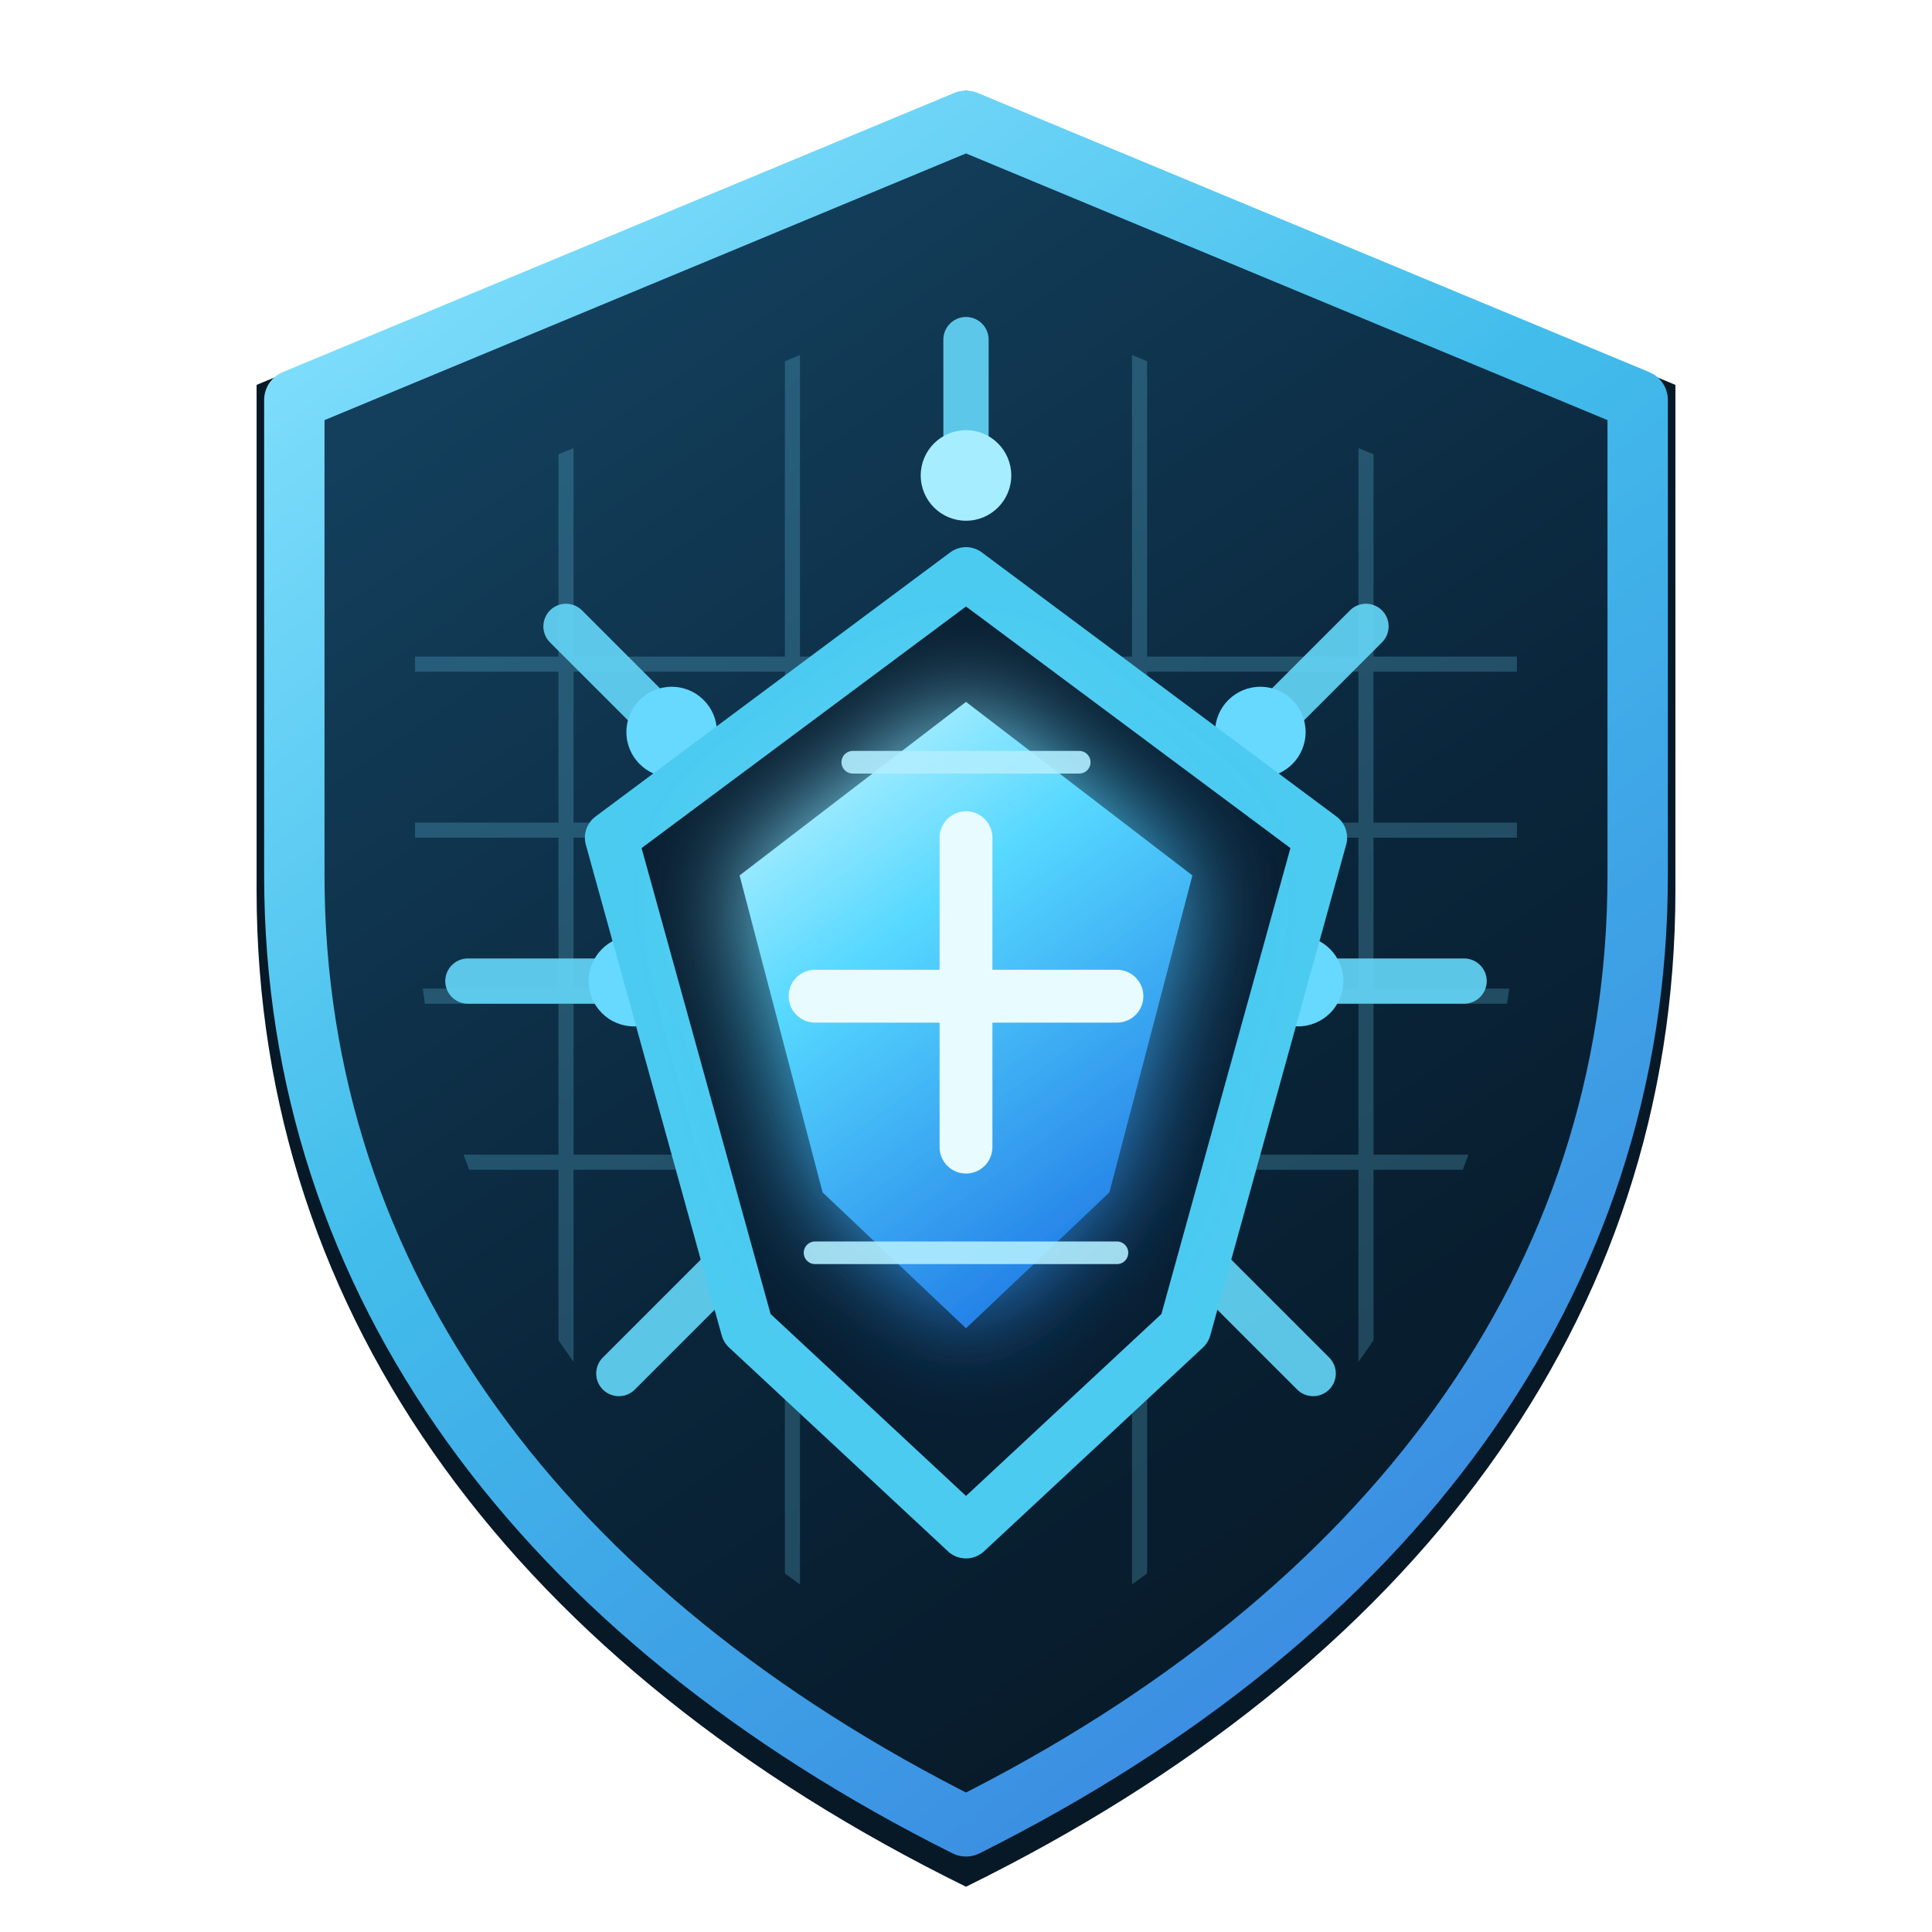
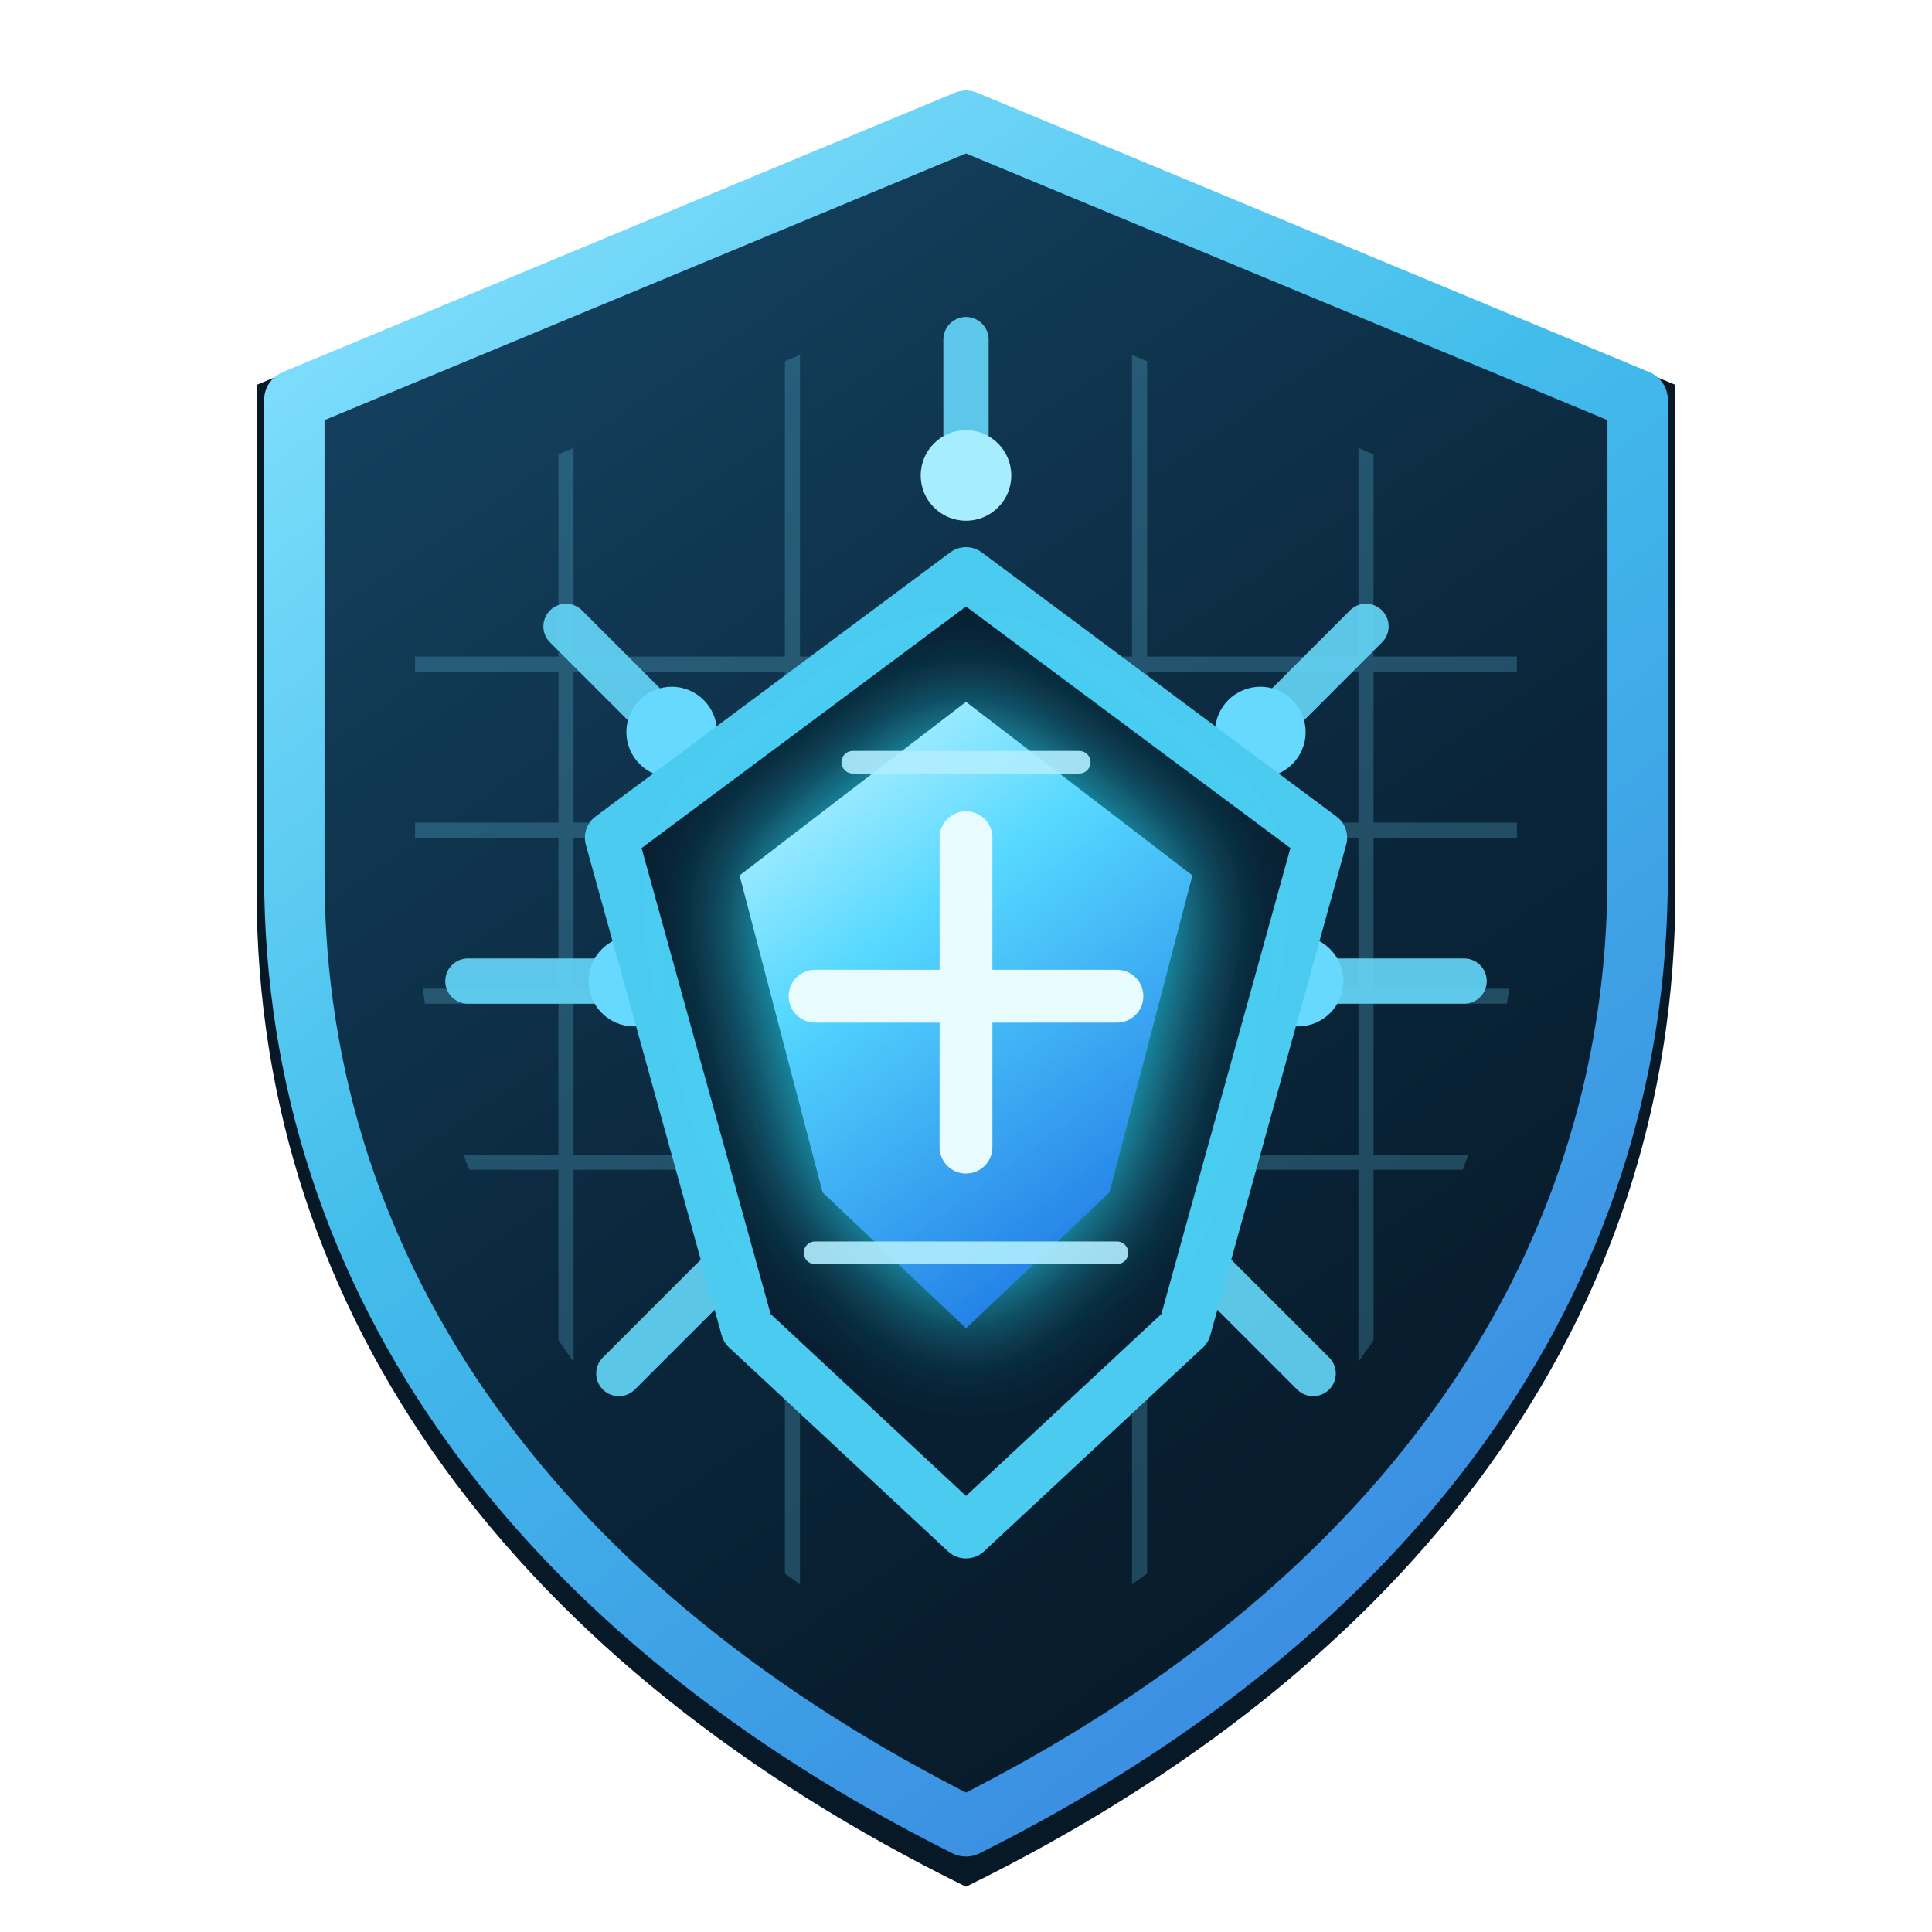
<svg xmlns="http://www.w3.org/2000/svg" viewBox="0 0 256 256" role="img" aria-labelledby="title desc">
  <defs>
    <linearGradient id="outer" x1="42" y1="16" x2="219" y2="244" gradientUnits="userSpaceOnUse">
      <stop stop-color="#8BE4FF" />
      <stop offset=".42" stop-color="#42BDEB" />
      <stop offset="1" stop-color="#397BDE" />
    </linearGradient>
    <linearGradient id="shield" x1="71" y1="43" x2="189" y2="215" gradientUnits="userSpaceOnUse">
      <stop stop-color="#133F5C" />
      <stop offset=".56" stop-color="#0A263B" />
      <stop offset="1" stop-color="#071928" />
    </linearGradient>
    <linearGradient id="core" x1="105" y1="95" x2="151" y2="158" gradientUnits="userSpaceOnUse">
      <stop stop-color="#C1F4FF" />
      <stop offset=".4" stop-color="#56D8FF" />
      <stop offset="1" stop-color="#2684E8" />
    </linearGradient>
-     <filter id="coreGlow" x="-80%" y="-80%" width="260%" height="260%">
-       <feGaussianBlur stdDeviation="7" result="glow" />
+     <filter id="coreGlow" x="-100%" y="-100%" width="300%" height="300%">
+       <feGaussianBlur stdDeviation="7" result="blur" />
+       <feFlood flood-color="#27E5FF" flood-opacity=".9" result="neon" />
+       <feComposite in="neon" in2="blur" operator="in" result="glow" />
      <feMerge>
        <feMergeNode in="glow" />
        <feMergeNode in="SourceGraphic" />
      </feMerge>
+     </filter>
+     <filter id="coreAura" x="-100%" y="-100%" width="300%" height="300%">
+       <feGaussianBlur stdDeviation="10" />
    </filter>
    <clipPath id="shieldClip">
      <path d="M128 38 201 68v48c0 46-28 85-73 107-45-22-73-61-73-107V68l73-30Z" />
    </clipPath>
  </defs>
  <path d="M128 12 222 51v67c0 57-35 103-94 132-59-29-94-75-94-132V51l94-39Z" fill="#071827" />
  <path d="M128 16 217 53v63c0 54-33 98-89 126-56-28-89-72-89-126V53l89-37Z" fill="url(#shield)" stroke="url(#outer)" stroke-width="8" stroke-linejoin="round" />
  <g clip-path="url(#shieldClip)" opacity=".22" stroke="#75DFFF" stroke-width="2">
    <path d="M41 88h174M37 110h182M35 132h186M42 154h172" />
    <path d="M75 42v141M105 28v185M151 28v185M181 42v141" />
  </g>
  <path d="M128 45v18M75 83l14 14M181 83l-14 14M62 130h22M194 130h-22M82 182l15-15M174 182l-15-15" fill="none" stroke="#63D4F5" stroke-width="6" stroke-linecap="round" opacity=".92" />
  <circle cx="128" cy="63" r="6" fill="#A6EDFF" />
  <circle cx="89" cy="97" r="6" fill="#67D9FF" />
  <circle cx="167" cy="97" r="6" fill="#67D9FF" />
  <circle cx="84" cy="130" r="6" fill="#67D9FF" />
  <circle cx="172" cy="130" r="6" fill="#67D9FF" />
  <path d="m128 76 47 35-18 65-29 27-29-27-18-65 47-35Z" fill="#081E31" stroke="#4CCBF1" stroke-width="7" stroke-linejoin="round" />
+   <ellipse cx="128" cy="133" rx="23" ry="28" fill="#29E4FF" opacity=".28" filter="url(#coreAura)" />
  <path d="m128 93 30 23-11 42-19 18-19-18-11-42 30-23Z" fill="url(#core)" filter="url(#coreGlow)" />
  <path d="M128 111v41M108 132h40" stroke="#E8FBFF" stroke-width="7" stroke-linecap="round" />
  <path d="M113 101h30M108 166h40" stroke="#B0EDFF" stroke-width="3" stroke-linecap="round" opacity=".9" />
</svg>
